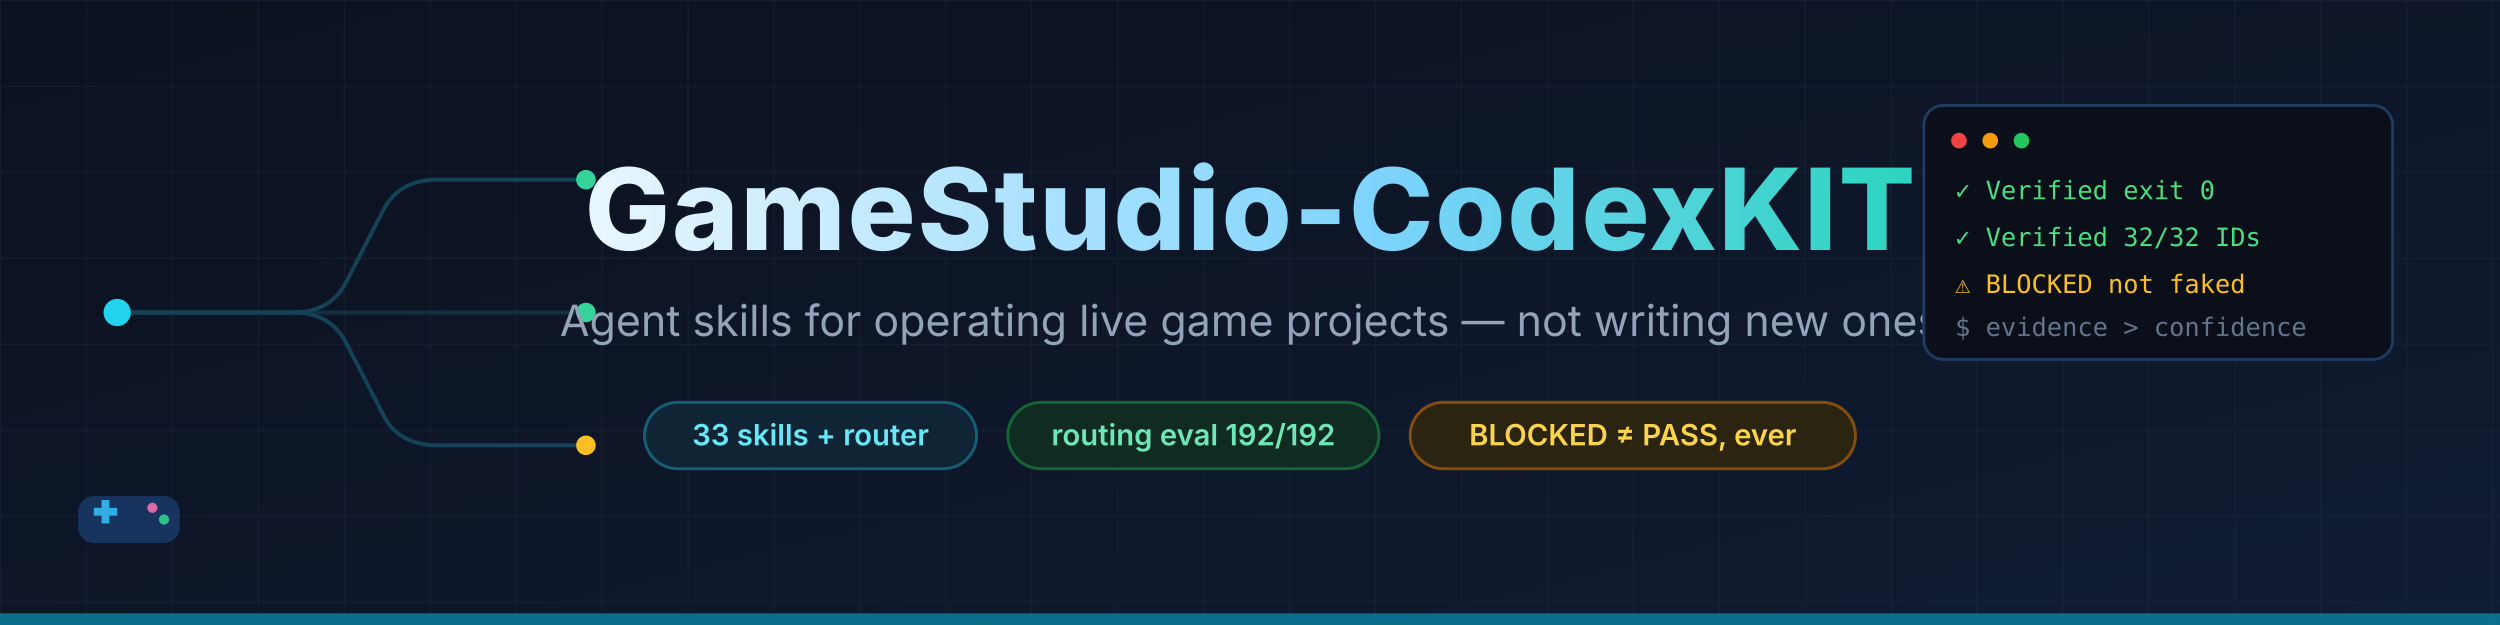
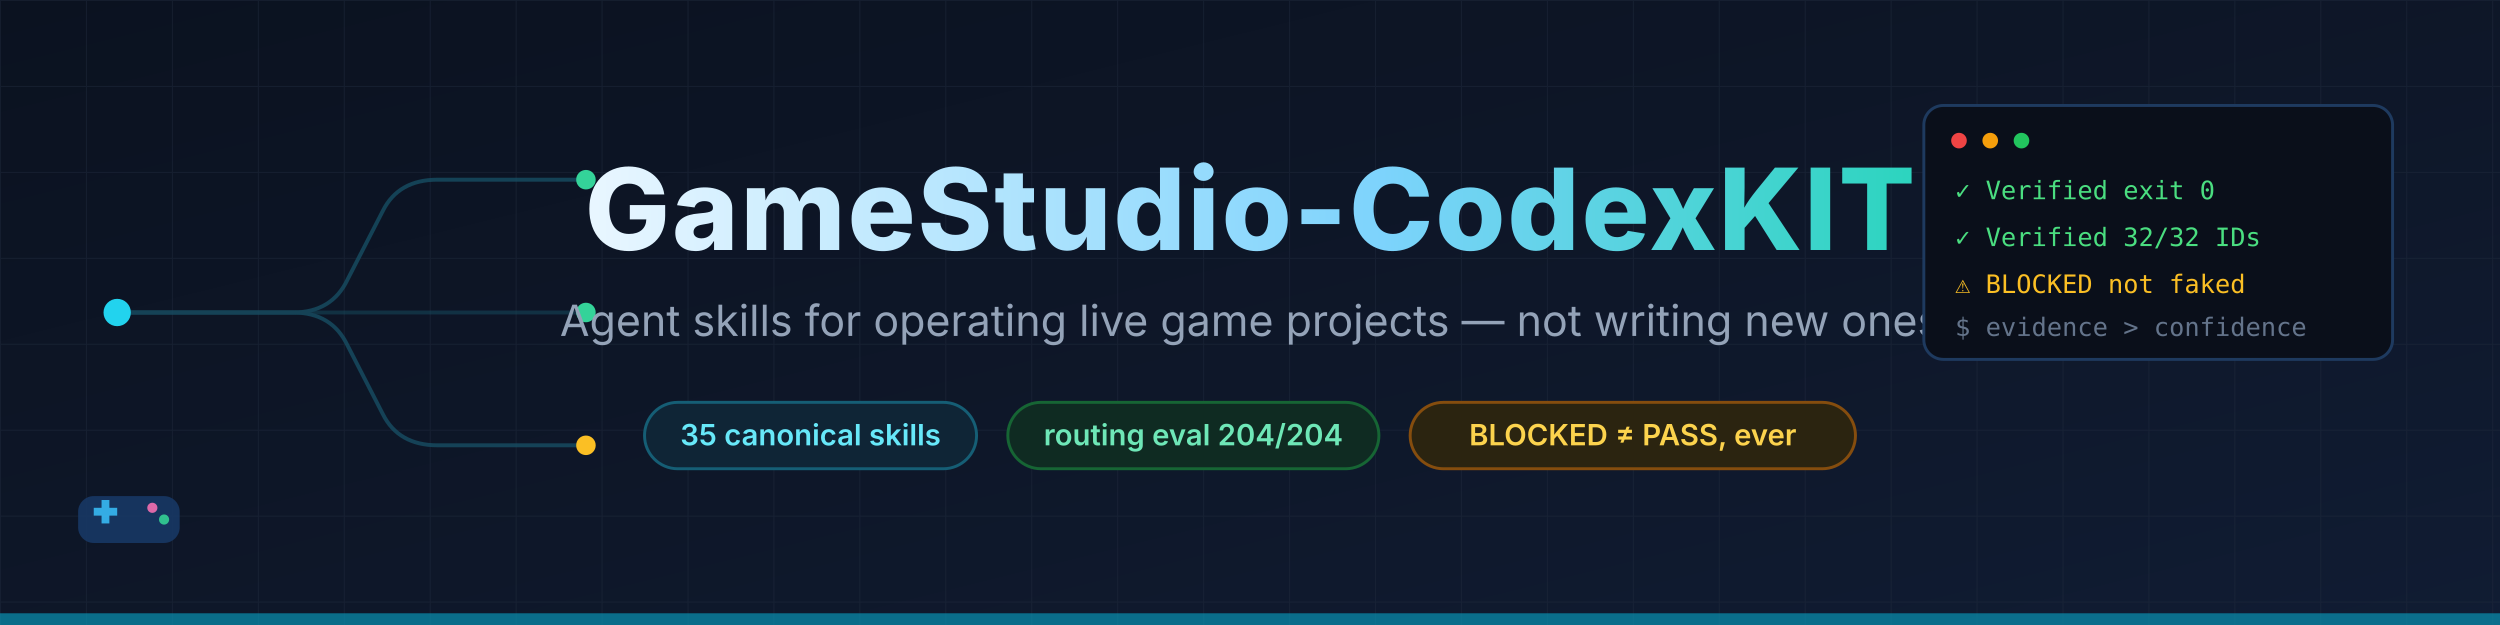
<svg xmlns="http://www.w3.org/2000/svg" width="1280" height="320" viewBox="0 0 1280 320" role="img" aria-label="GameStudio-CodexKIT — Agent skills for operating live game projects">
  <defs>
    <linearGradient id="bg" x1="0" y1="0" x2="1" y2="1">
      <stop offset="0%" stop-color="#0b1220" />
      <stop offset="55%" stop-color="#0e1729" />
      <stop offset="100%" stop-color="#101c33" />
    </linearGradient>
    <linearGradient id="title" x1="0" y1="0" x2="1" y2="0">
      <stop offset="0%" stop-color="#e8f6ff" />
      <stop offset="60%" stop-color="#7dd3fc" />
      <stop offset="100%" stop-color="#2dd4bf" />
    </linearGradient>
    <pattern id="grid" width="44" height="44" patternUnits="userSpaceOnUse">
      <path d="M44 0H0V44" fill="none" stroke="#1e293b" stroke-width="1" opacity="0.5" />
    </pattern>
  </defs>
  <rect width="1280" height="320" fill="url(#bg)" />
  <rect width="1280" height="320" fill="url(#grid)" />
  <g stroke="#164e63" stroke-width="2" fill="none" opacity="0.8">
    <path d="M60 160 H150 Q170 160 178 143 L196 108 Q204 92 224 92 H300" />
    <path d="M60 160 H150 Q170 160 178 177 L196 212 Q204 228 224 228 H300" />
    <path d="M60 160 H300" opacity="0.6" />
  </g>
  <circle cx="60" cy="160" r="7" fill="#22d3ee" />
  <circle cx="300" cy="92" r="5" fill="#34d399" />
  <circle cx="300" cy="160" r="5" fill="#34d399" />
  <circle cx="300" cy="228" r="5" fill="#fbbf24" />
  <text x="640" y="128" text-anchor="middle" font-family="Segoe UI, Inter, Helvetica, Arial, sans-serif" font-size="58" font-weight="800" letter-spacing="1" fill="url(#title)">GameStudio-CodexKIT</text>
  <text x="640" y="172" text-anchor="middle" font-family="Segoe UI, Inter, Helvetica, Arial, sans-serif" font-size="22" font-weight="400" fill="#94a3b8">Agent skills for operating live game projects — not writing new ones</text>
  <g font-family="Segoe UI, Inter, Helvetica, Arial, sans-serif" font-size="15" font-weight="600">
    <g>
      <rect x="330" y="206" width="170" height="34" rx="17" fill="#0f2536" stroke="#155e75" stroke-width="1.5" />
-       <text x="415" y="228" text-anchor="middle" fill="#67e8f9">33 skills + router</text>
+       <text x="415" y="228" text-anchor="middle" fill="#67e8f9">35 canonical skills</text>
    </g>
    <g>
      <rect x="516" y="206" width="190" height="34" rx="17" fill="#0f2b22" stroke="#166534" stroke-width="1.5" />
-       <text x="611" y="228" text-anchor="middle" fill="#6ee7b7">routing eval 192/192</text>
+       <text x="611" y="228" text-anchor="middle" fill="#6ee7b7">routing eval 204/204</text>
    </g>
    <g>
      <rect x="722" y="206" width="228" height="34" rx="17" fill="#2b2410" stroke="#854d0e" stroke-width="1.5" />
      <text x="836" y="228" text-anchor="middle" fill="#fcd34d">BLOCKED ≠ PASS, ever</text>
    </g>
  </g>
  <g transform="translate(985,54)">
    <rect x="0" y="0" width="240" height="130" rx="10" fill="#0a0f1a" stroke="#1e3a5f" stroke-width="1.5" />
    <circle cx="18" cy="18" r="4" fill="#ef4444" />
    <circle cx="34" cy="18" r="4" fill="#f59e0b" />
    <circle cx="50" cy="18" r="4" fill="#22c55e" />
    <g font-family="Consolas, Menlo, monospace" font-size="13">
      <text x="16" y="48" fill="#4ade80">✓ Verified  exit 0</text>
      <text x="16" y="72" fill="#4ade80">✓ Verified  32/32 IDs</text>
      <text x="16" y="96" fill="#fbbf24">⚠ BLOCKED  not faked</text>
      <text x="16" y="118" fill="#64748b">$ evidence &gt; confidence</text>
    </g>
  </g>
  <g transform="translate(40,246)" fill="#1d4ed8" opacity="0.9">
    <rect x="0" y="8" width="52" height="24" rx="8" fill="#173764" />
    <rect x="8" y="14" width="12" height="4" fill="#38bdf8" />
    <rect x="12" y="10" width="4" height="12" fill="#38bdf8" />
    <circle cx="38" cy="14" r="2.6" fill="#f472b6" />
    <circle cx="44" cy="20" r="2.6" fill="#34d399" />
  </g>
  <rect x="0" y="314" width="1280" height="6" fill="#0891b2" opacity="0.7" />
</svg>
